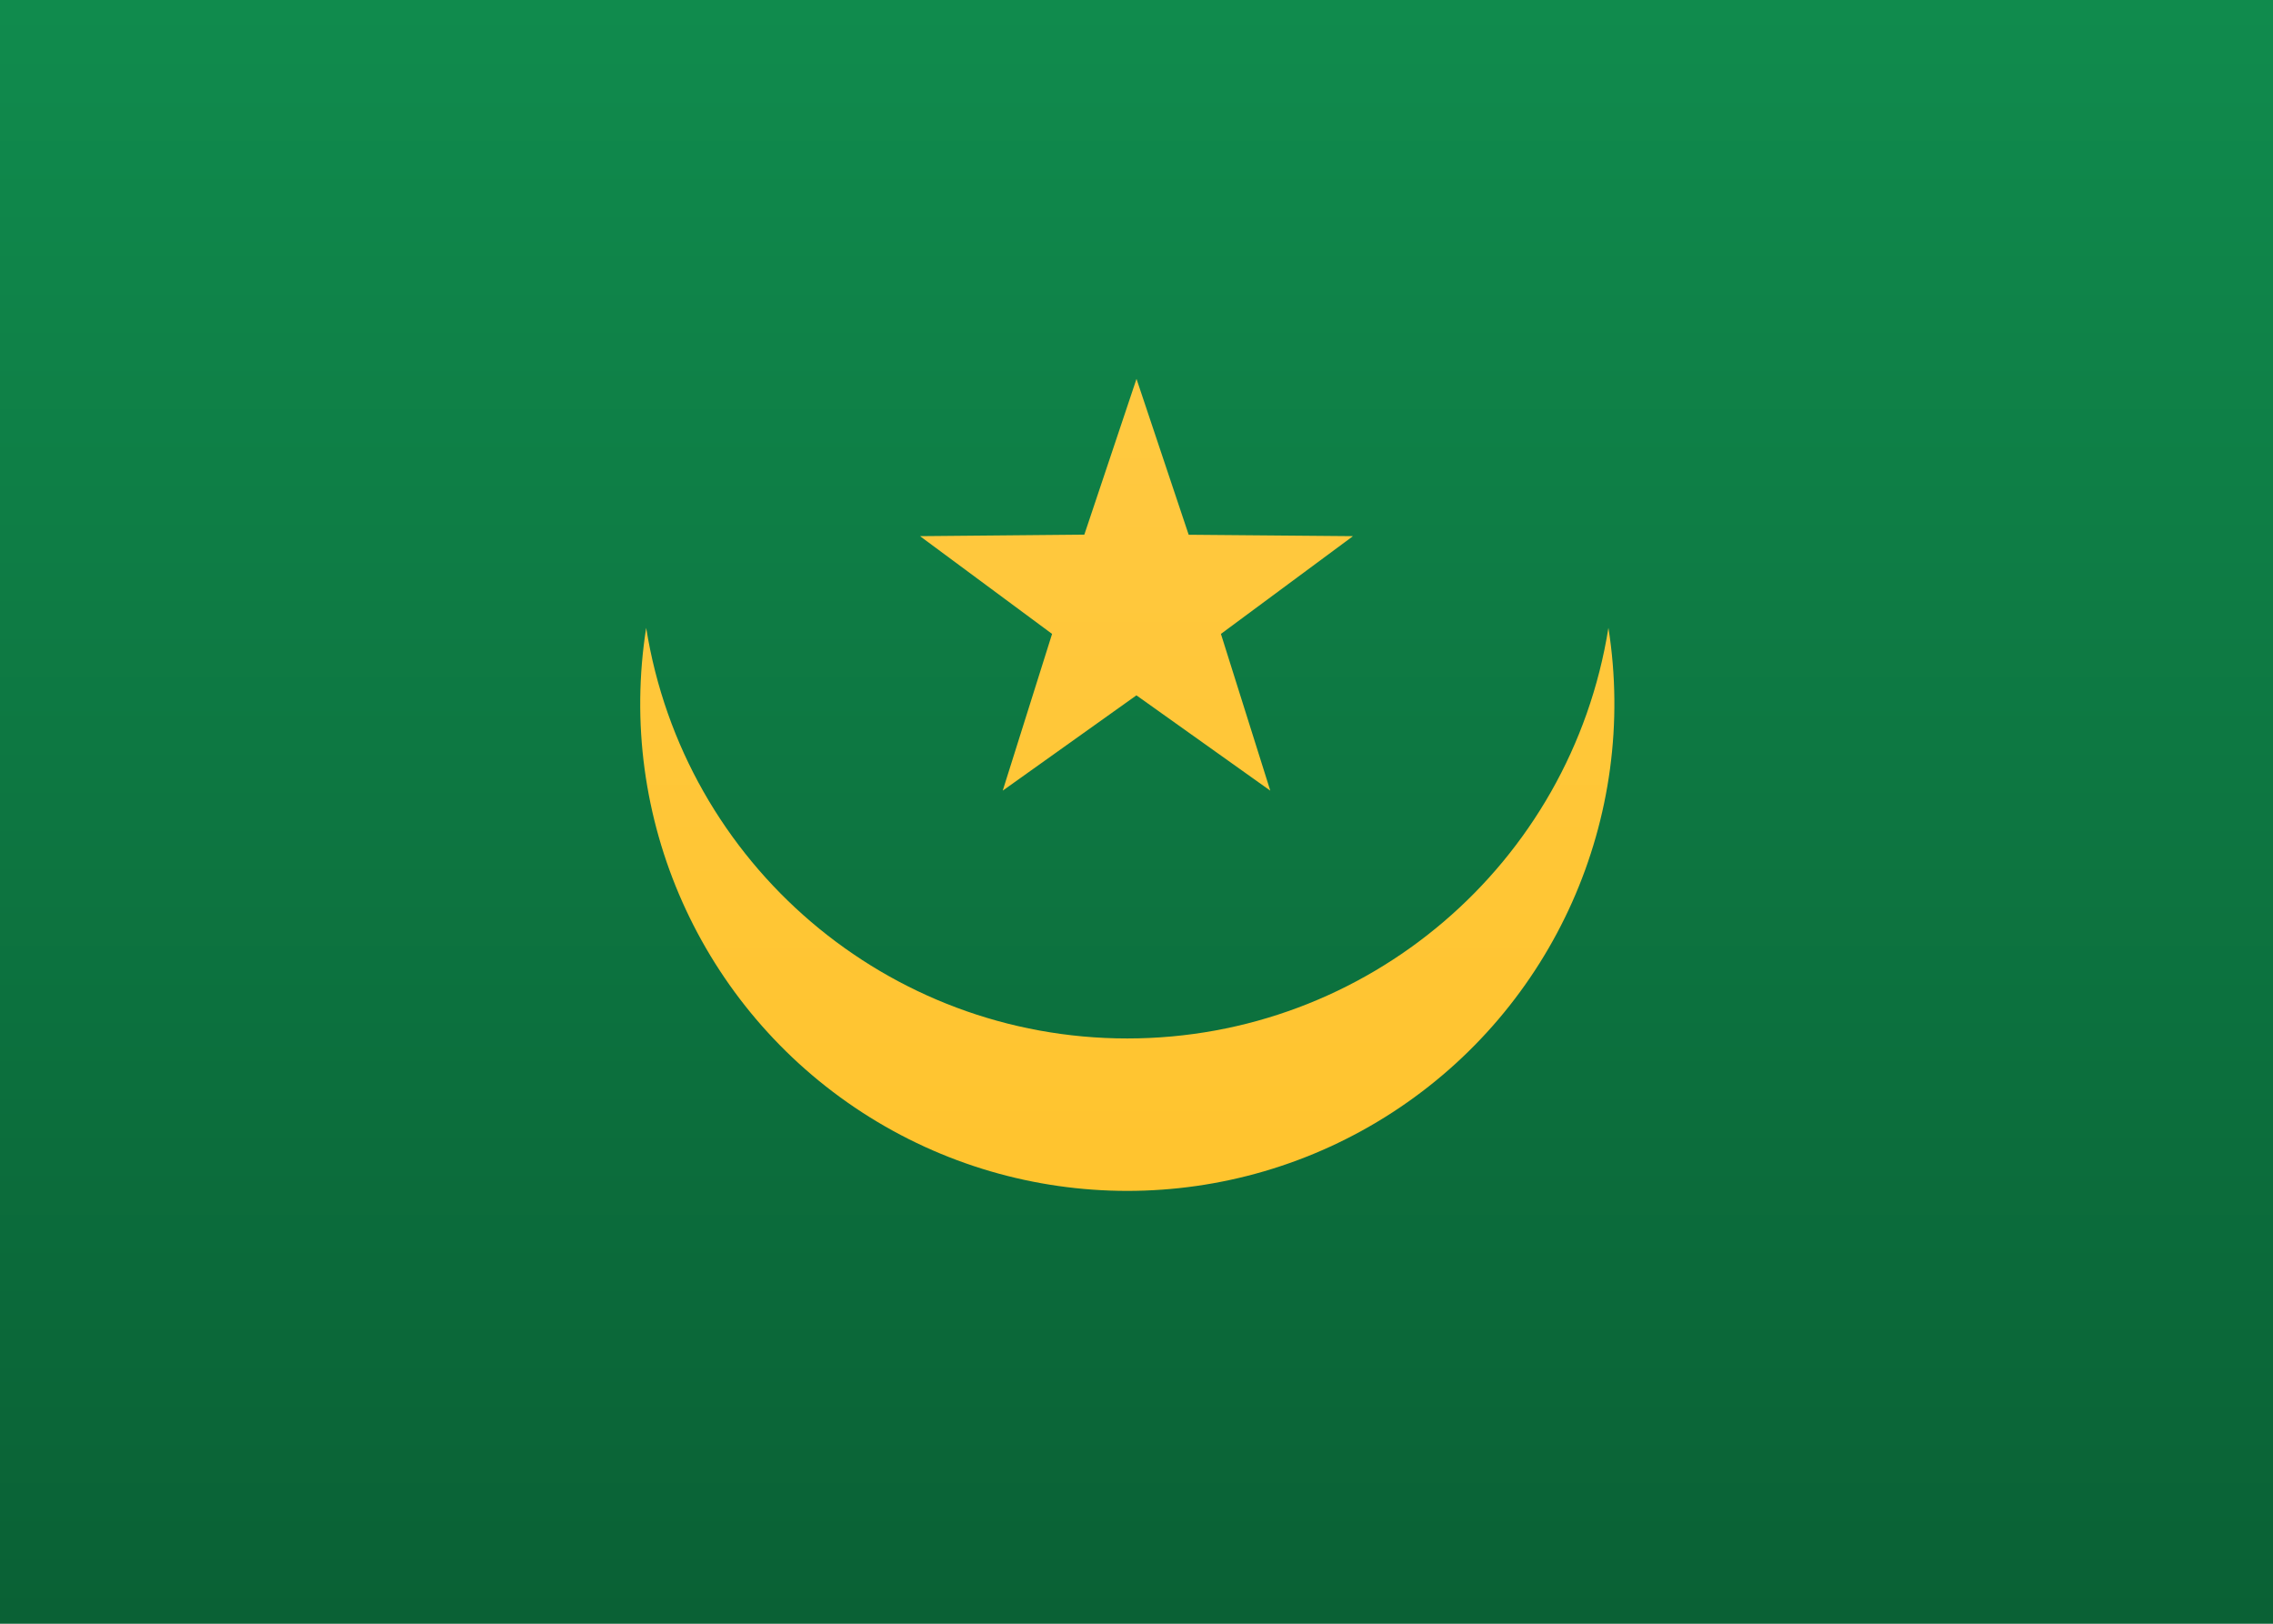
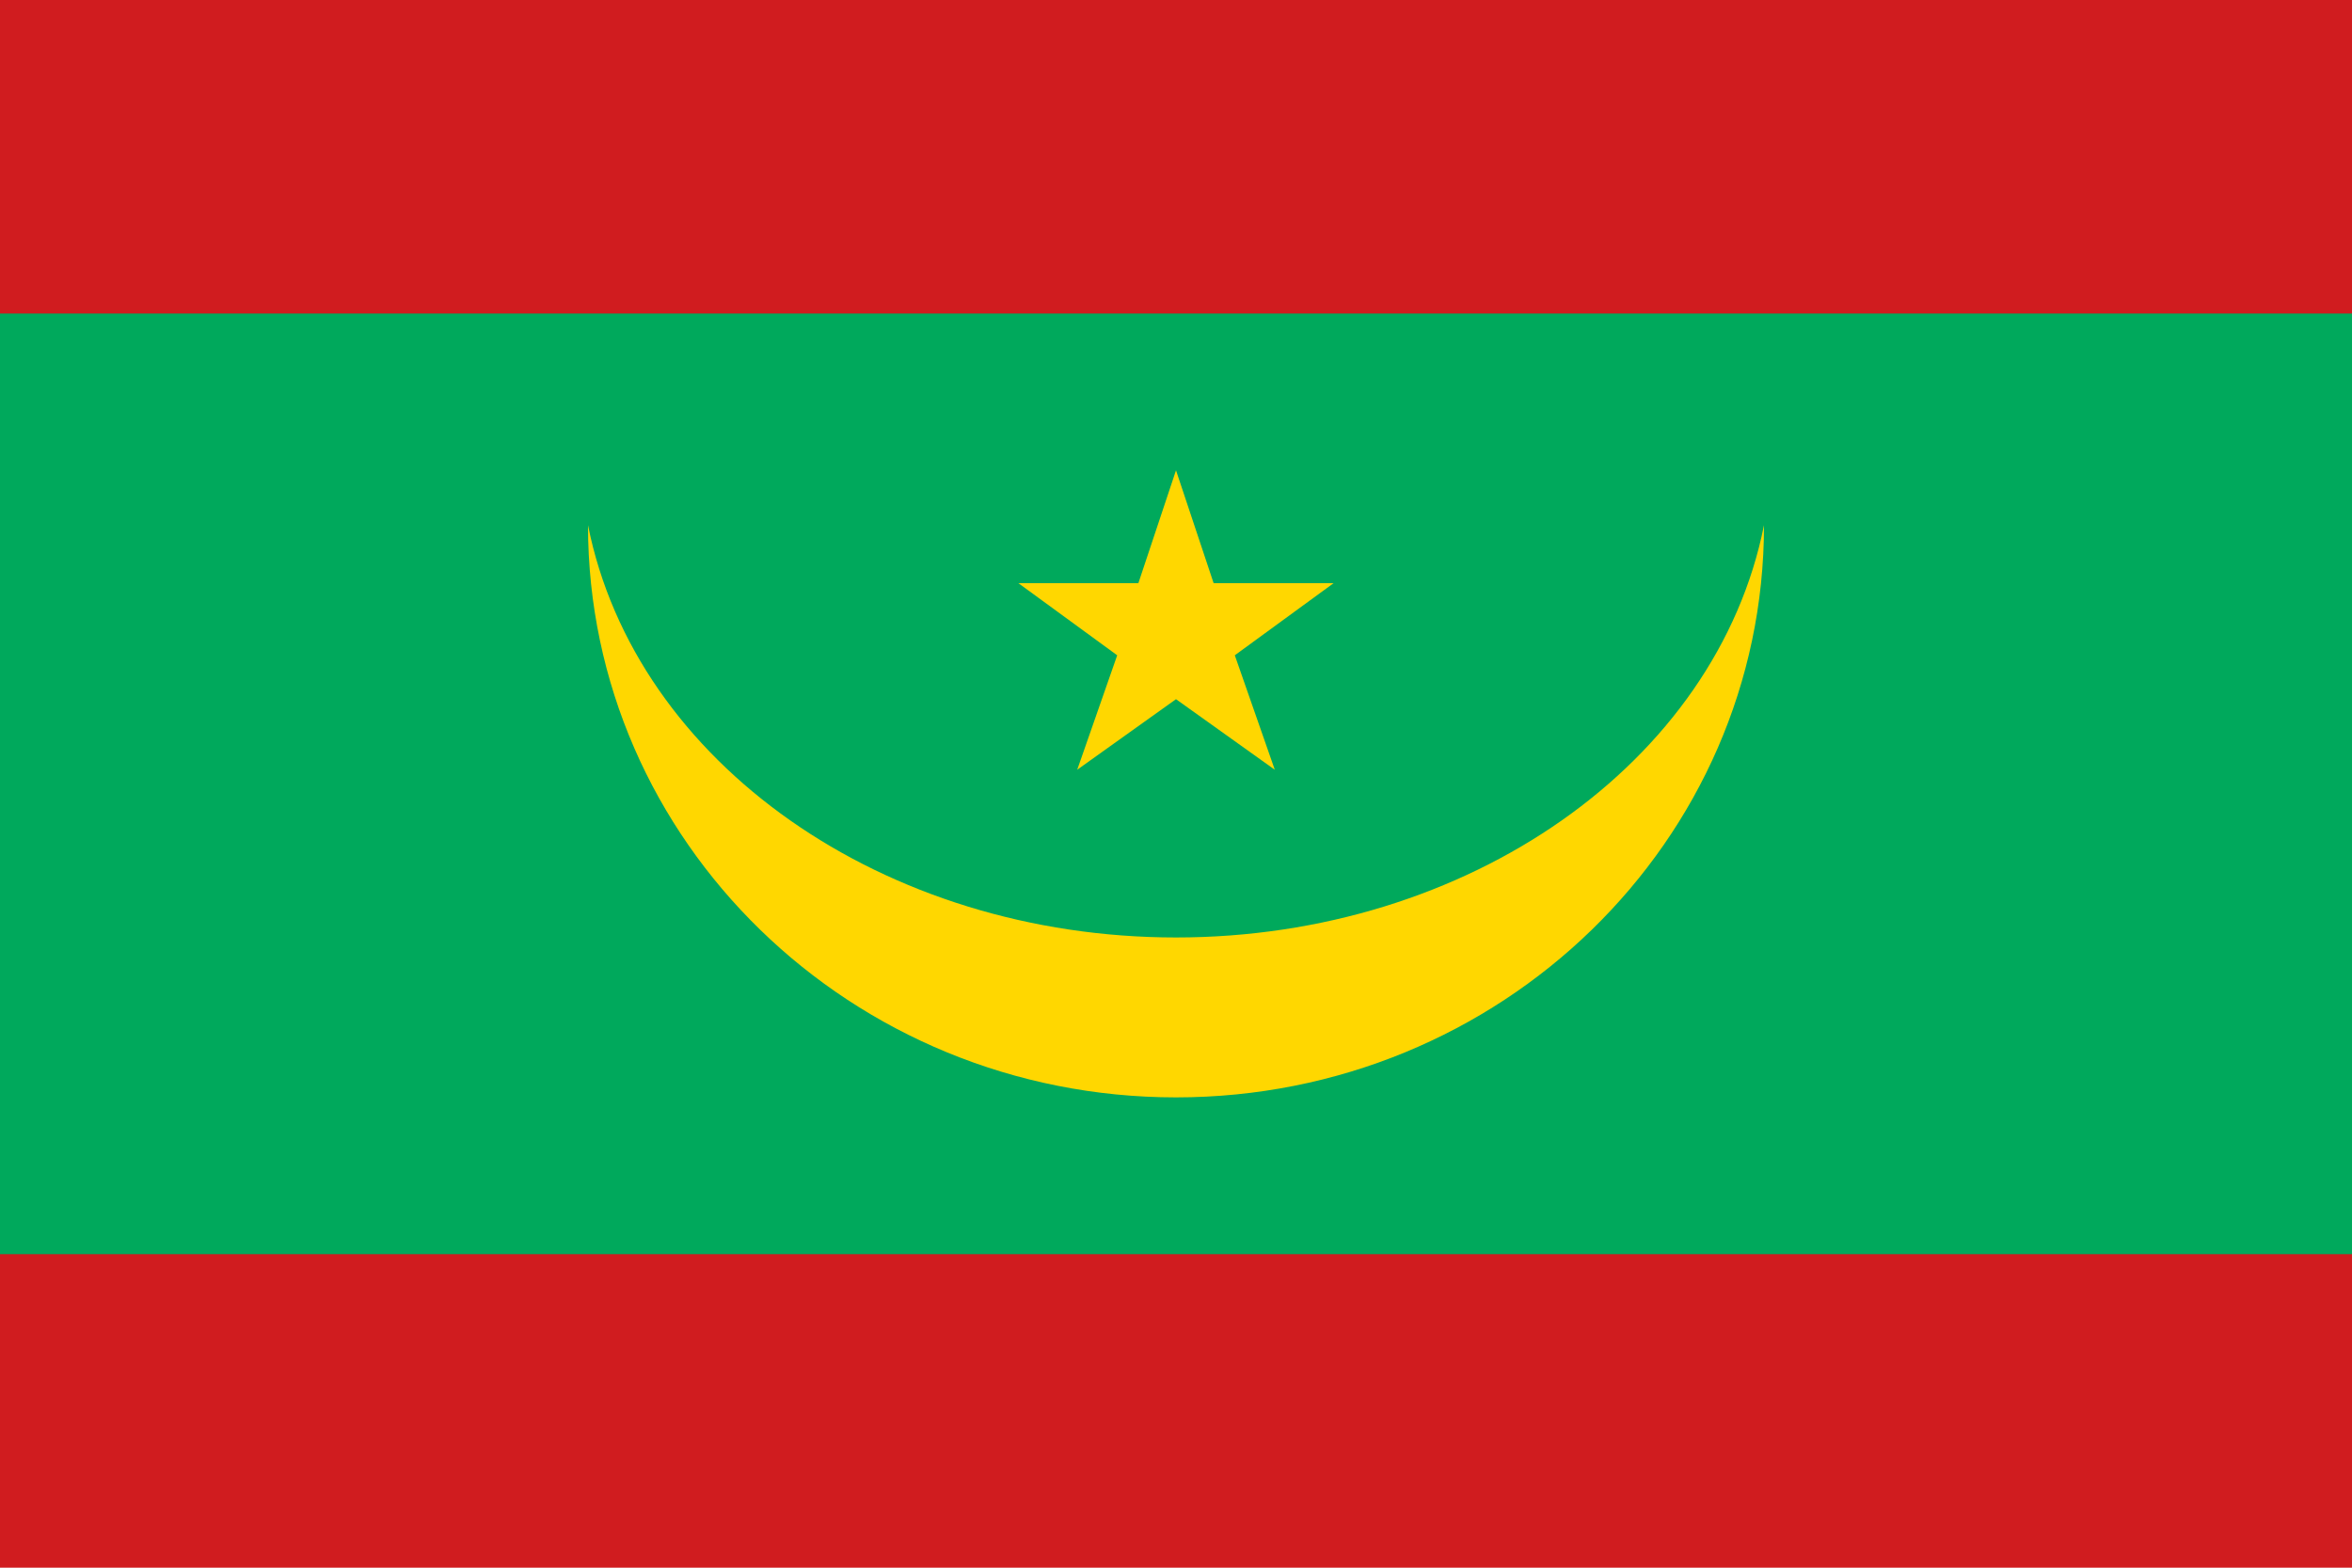
- <svg xmlns="http://www.w3.org/2000/svg" width="21" height="15">
-   <defs>
-     <linearGradient x1="50%" y1="0%" x2="50%" y2="100%" id="a">
-       <stop stop-color="#FFF" offset="0%" />
-       <stop stop-color="#F0F0F0" offset="100%" />
-     </linearGradient>
-     <linearGradient x1="50%" y1="0%" x2="50%" y2="100%" id="b">
-       <stop stop-color="#108B4D" offset="0%" />
-       <stop stop-color="#0A6135" offset="100%" />
-     </linearGradient>
-     <linearGradient x1="50%" y1="0%" x2="50%" y2="100%" id="c">
-       <stop stop-color="#FFC941" offset="0%" />
-       <stop stop-color="#FFC42E" offset="100%" />
-     </linearGradient>
-   </defs>
-   <g fill="none" fill-rule="evenodd">
-     <path fill="url(#a)" d="M0 0h21v15H0z" />
-     <path fill="url(#b)" d="M0 0h21v15H0z" />
-     <path d="M14.86 5.8a4.5 4.5 0 1 1-8.89 0 4.501 4.501 0 0 0 8.89 0zm-4.36.623-1.236.881.456-1.448-1.22-.903 1.518-.014L10.5 3.5l.482 1.44 1.518.013-1.22.903.456 1.448-1.236-.88z" fill="url(#c)" />
-   </g>
+ <svg xmlns="http://www.w3.org/2000/svg" width="1200" height="800" viewBox=" 0 0 3000 2000">
+   <path fill="#d01c1f" d="M0 0H3000V2000H0z" />
+   <path fill="#00a95c" d="M0 400H3000V1600H0z" />
+   <path fill="#ffd700" d="M1299 744h153l48-144 48 144h153l-126 92 51 146-126-90-126 90 51-146zM750 670a 760.093 628 0 0 0 1500 0 750 730 0 0 1-1500 0z" />
</svg>
